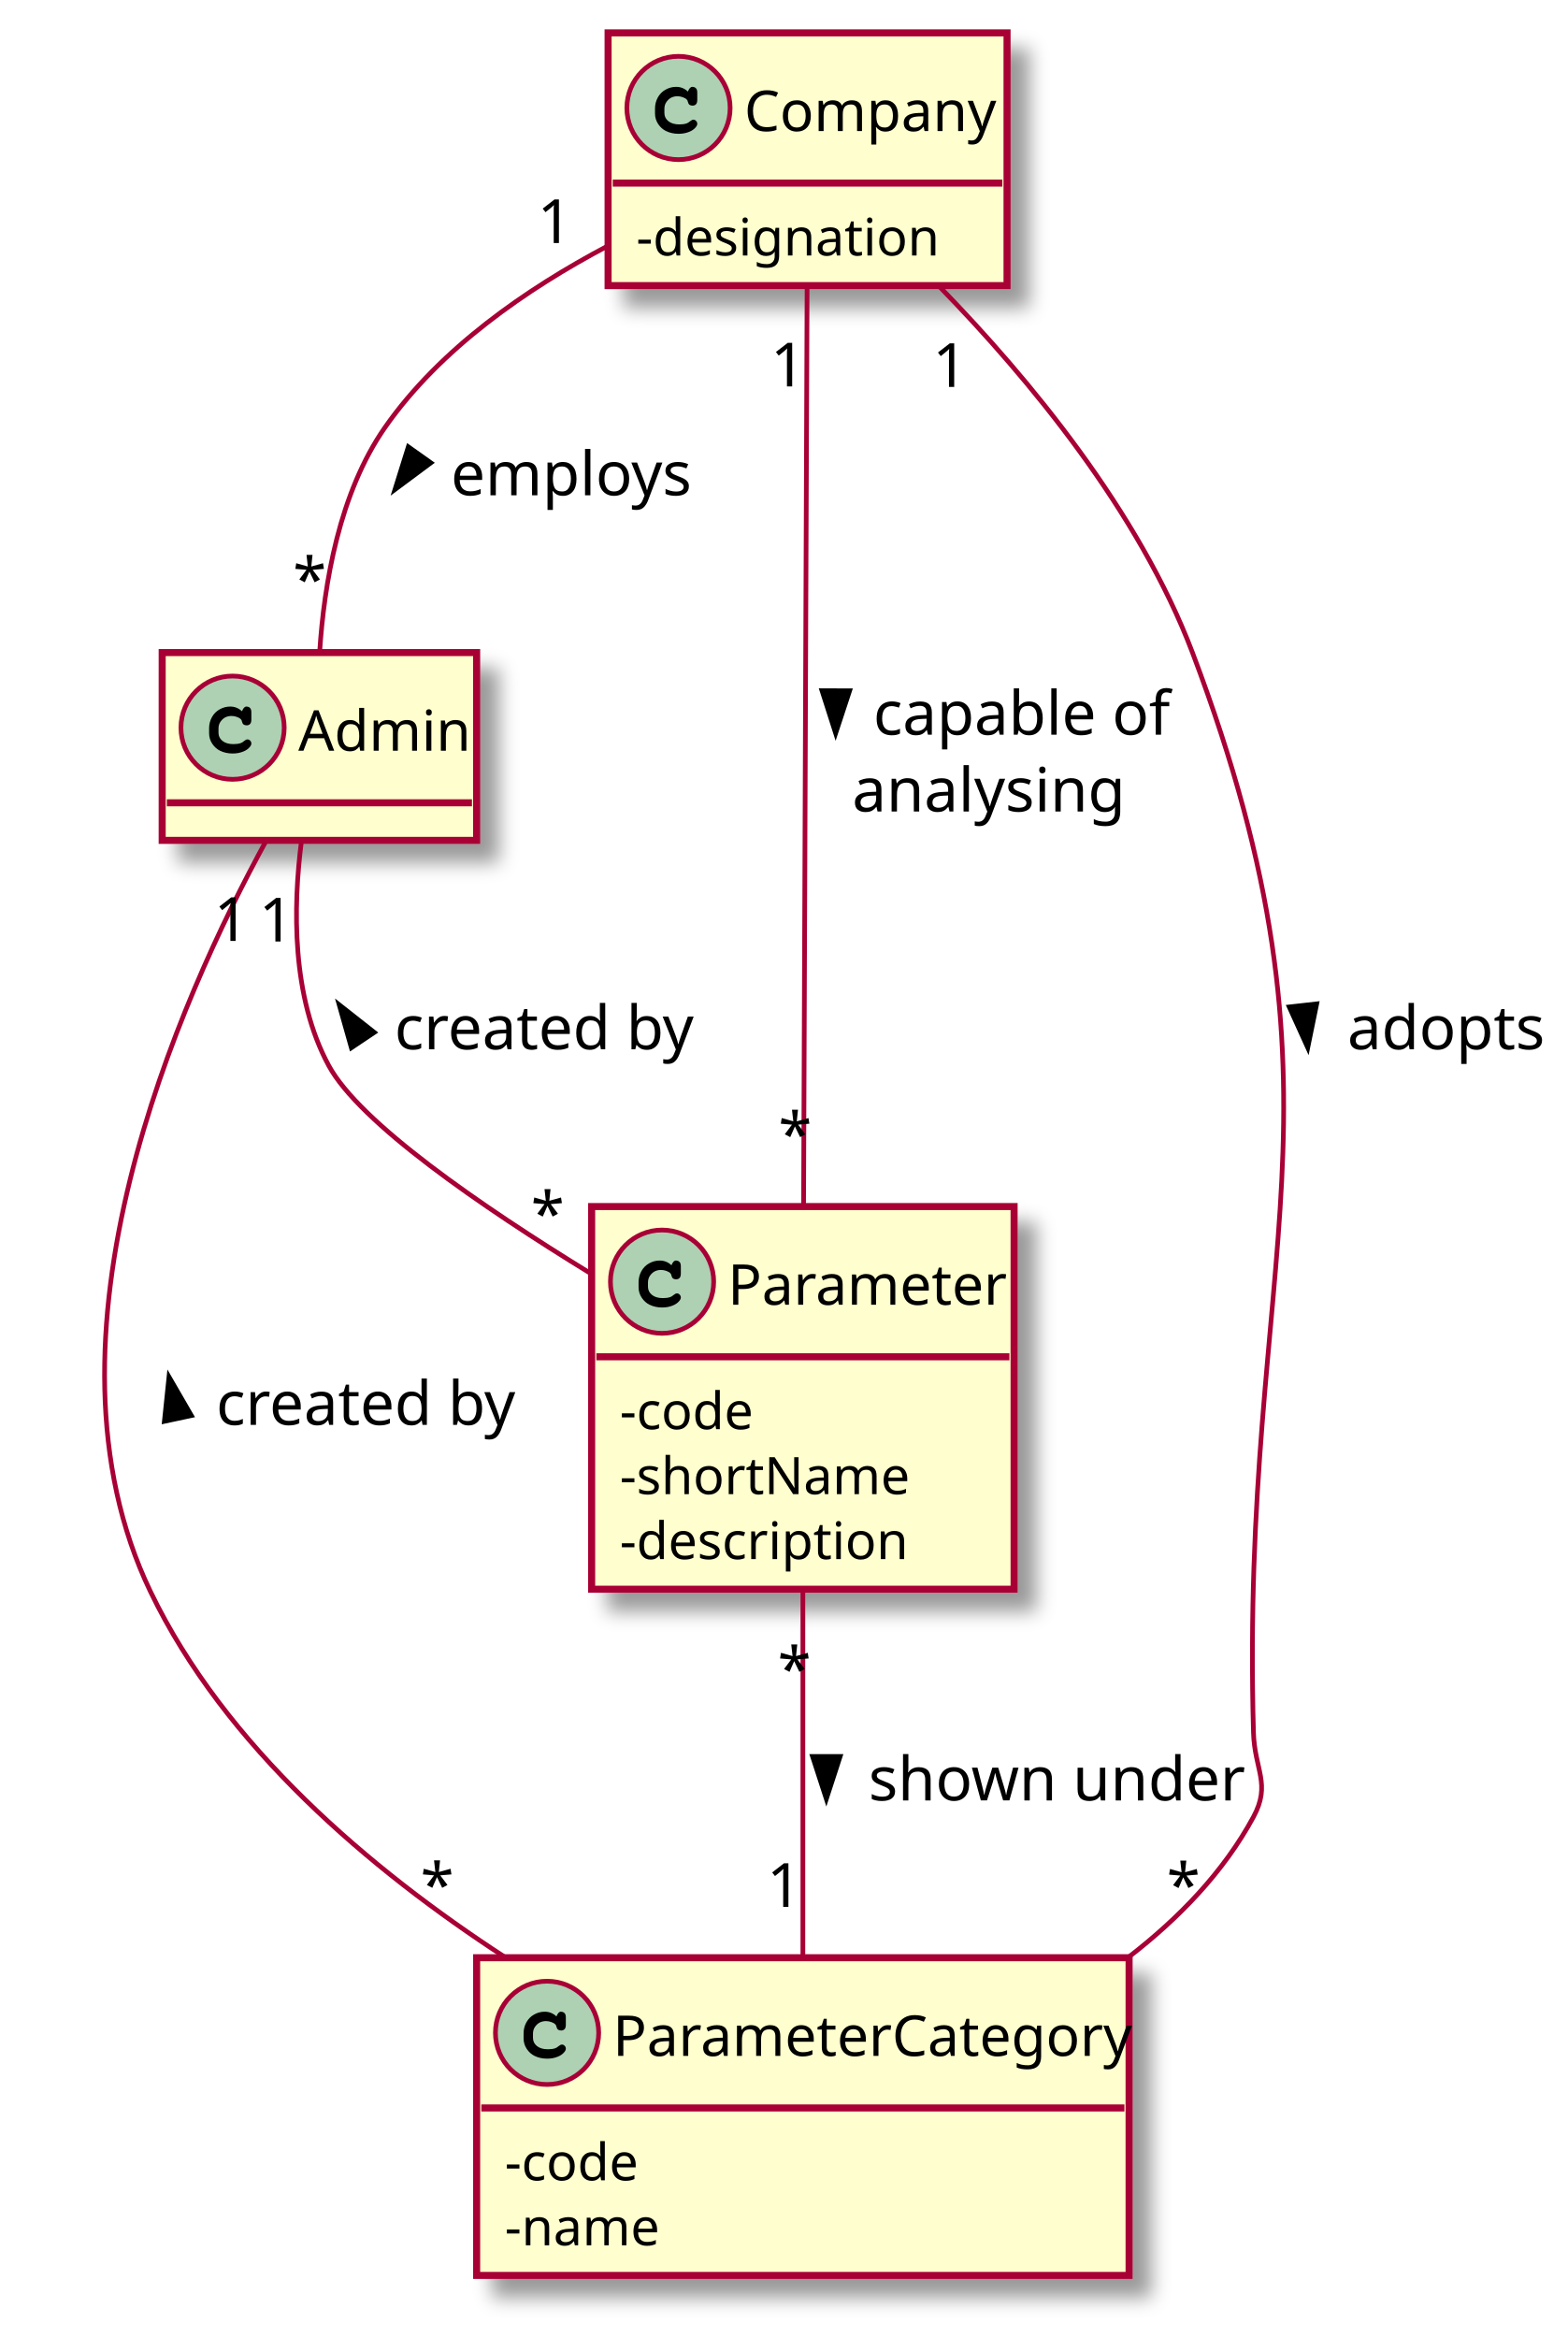
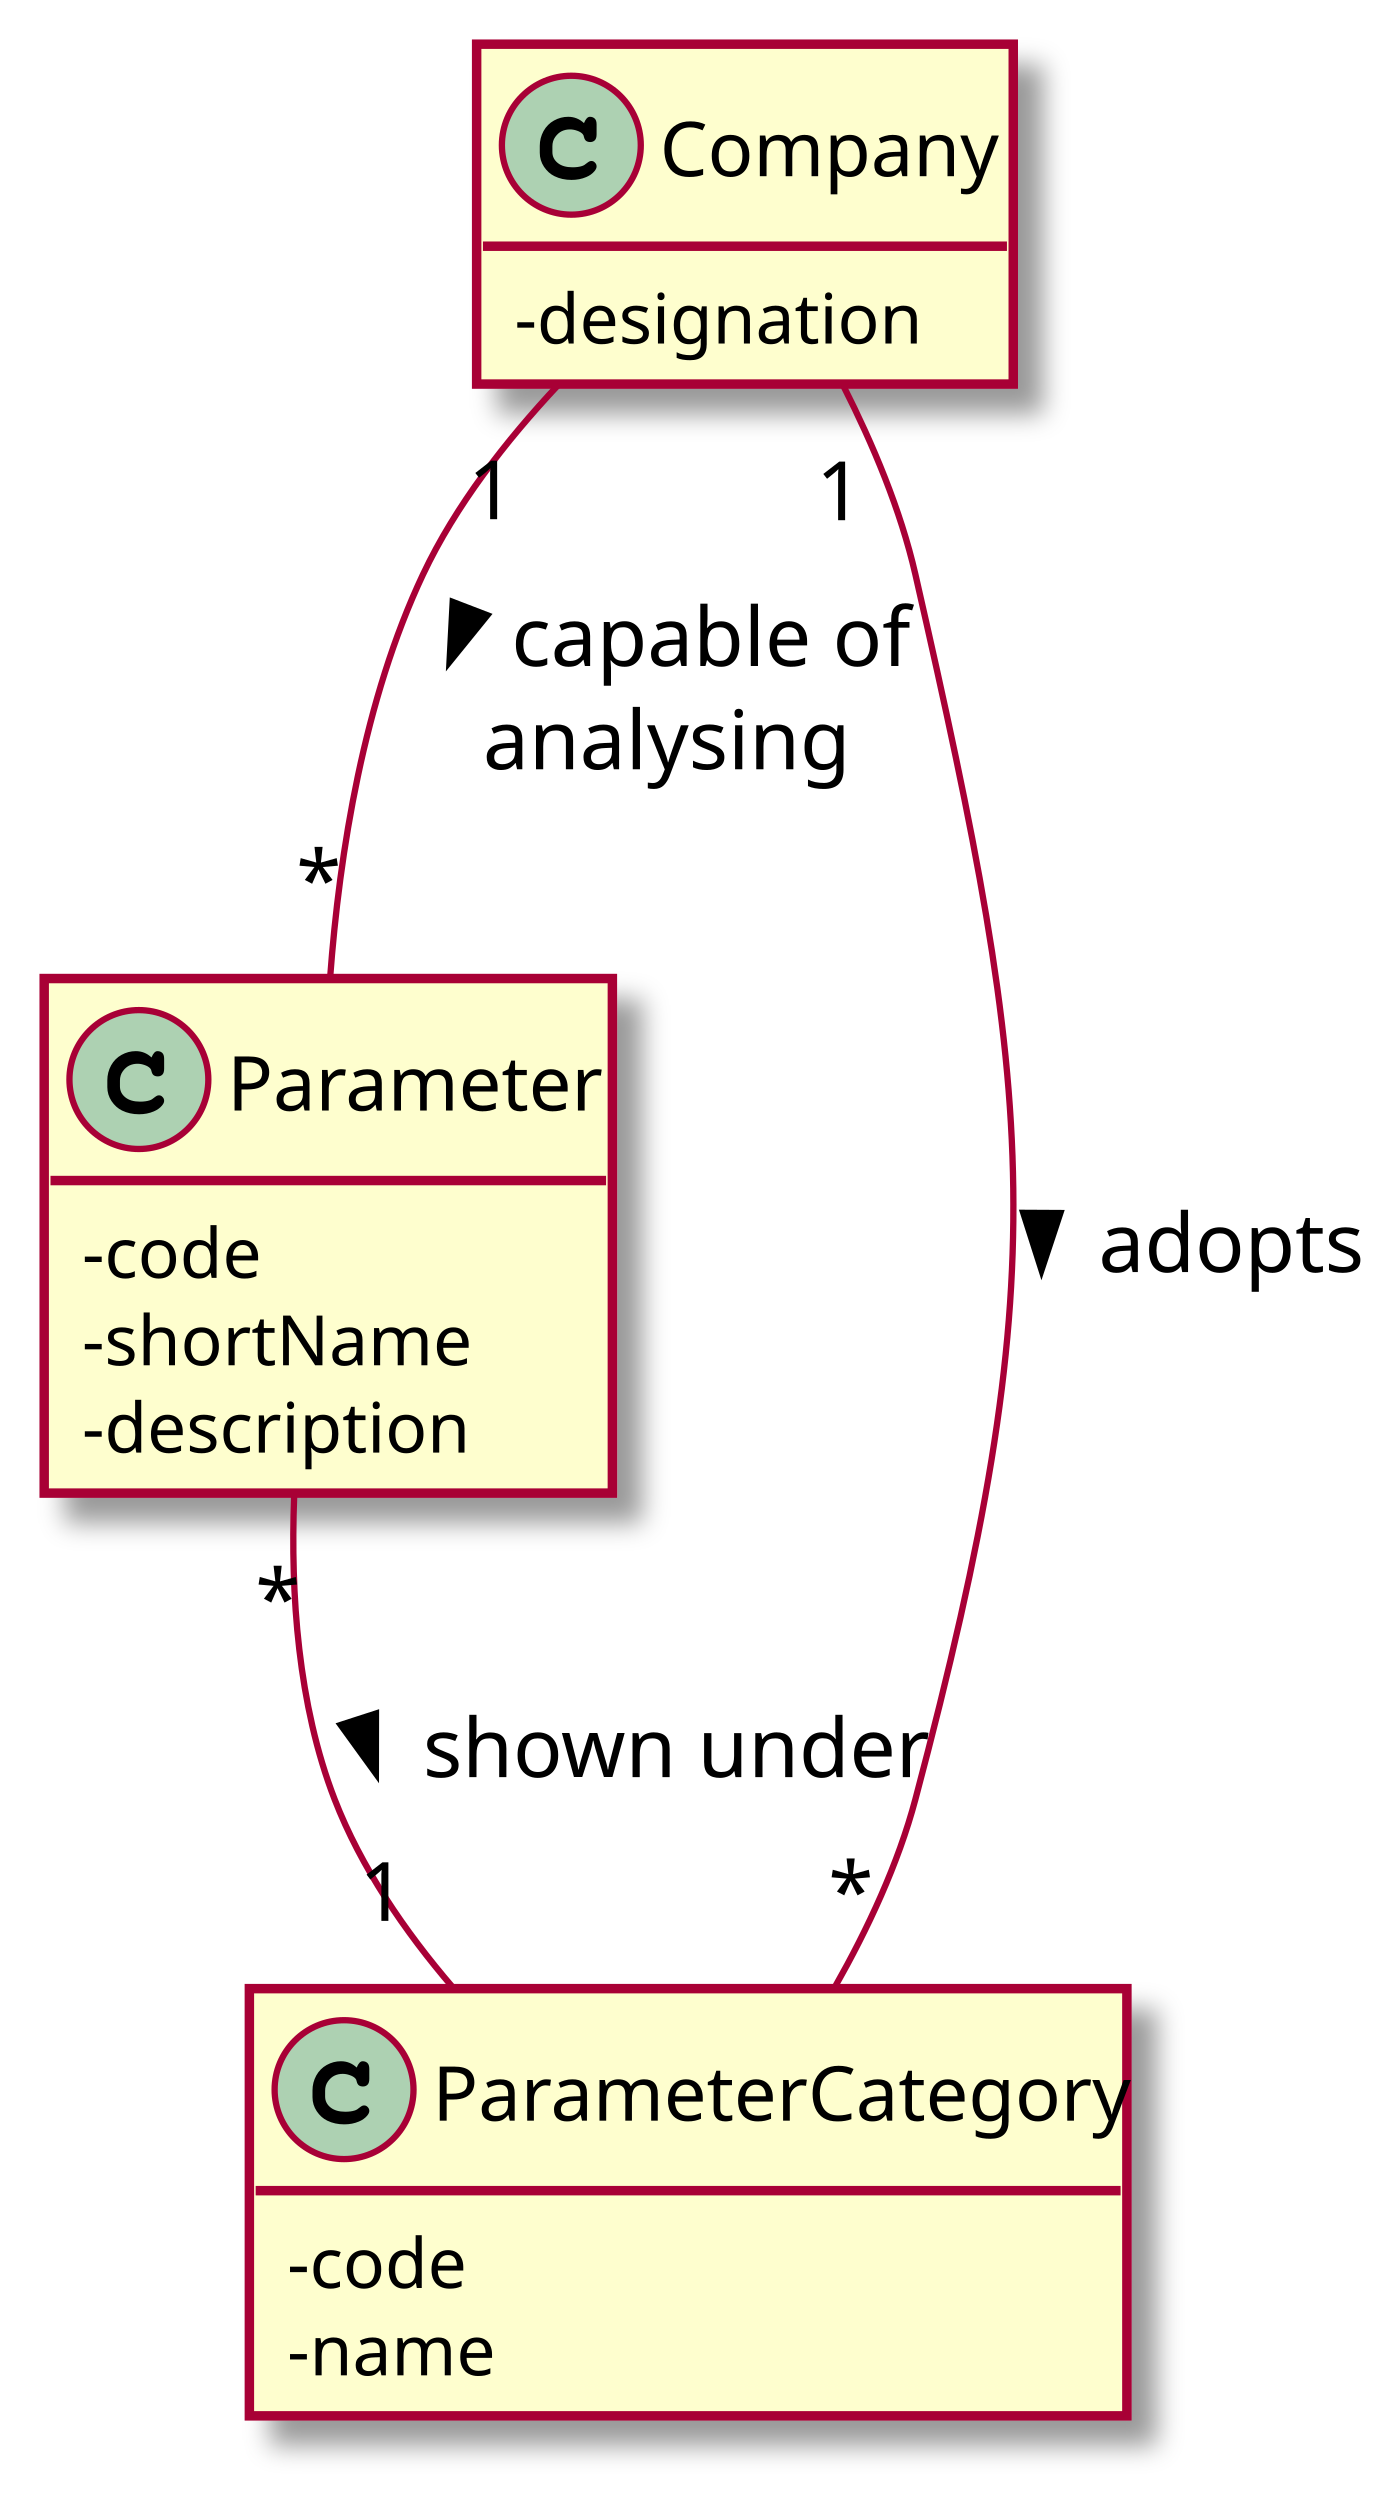
- <svg xmlns="http://www.w3.org/2000/svg" contentScriptType="application/ecmascript" contentStyleType="text/css" height="498px" preserveAspectRatio="none" style="width:334px;height:498px;" version="1.1" viewBox="0 0 334 498" width="334px" zoomAndPan="magnify">
+ <svg xmlns="http://www.w3.org/2000/svg" contentScriptType="application/ecmascript" contentStyleType="text/css" height="396px" preserveAspectRatio="none" style="width:221px;height:396px;" version="1.1" viewBox="0 0 221 396" width="221px" zoomAndPan="magnify">
  <defs>
-     <filter height="300%" id="f50qcjzzea1xb" width="300%" x="-1" y="-1">
+     <filter height="300%" id="f1q3tj83p4ks3u" width="300%" x="-1" y="-1">
      <feGaussianBlur result="blurOut" stdDeviation="2.0" />
      <feColorMatrix in="blurOut" result="blurOut2" type="matrix" values="0 0 0 0 0 0 0 0 0 0 0 0 0 0 0 0 0 0 .4 0" />
      <feOffset dx="4.0" dy="4.0" in="blurOut2" result="blurOut3" />
      <feBlend in="SourceGraphic" in2="blurOut3" mode="normal" />
    </filter>
  </defs>
  <g>
-     <rect codeLine="6" fill="#FEFECE" filter="url(#f50qcjzzea1xb)" height="53.836" id="Company" style="stroke:#A80036;stroke-width:1.5;" width="85" x="129.55" y="7" />
-     <ellipse cx="144.55" cy="23" fill="#ADD1B2" rx="11" ry="11" style="stroke:#A80036;stroke-width:1.0;" />
-     <path d="M146.55,19.5 Q146.753,19 146.988,18.75 Q147.222,18.5 147.488,18.5 Q147.956,18.5 148.253,18.781 Q148.55,19.062 148.55,19.719 L148.55,21.281 Q148.55,21.938 148.269,22.219 Q147.988,22.5 147.55,22.5 Q147.159,22.5 146.909,22.328 Q146.659,22.156 146.55,21.703 Q146.503,21.391 146.331,21.219 Q146.019,20.891 145.456,20.703 Q144.894,20.5 144.331,20.5 Q143.628,20.5 143.034,20.781 Q142.456,21.062 142.003,21.688 Q141.55,22.312 141.55,23.172 L141.55,24.094 Q141.55,25.125 142.394,25.812 Q143.238,26.5 144.738,26.5 Q145.628,26.5 146.253,26.297 Q146.613,26.188 147.019,25.828 Q147.284,25.625 147.425,25.562 Q147.566,25.5 147.738,25.5 Q148.066,25.5 148.3,25.766 Q148.55,26.016 148.55,26.375 Q148.55,26.719 148.206,27.125 Q147.706,27.719 146.909,28.047 Q145.863,28.5 144.581,28.5 Q143.081,28.5 141.878,27.906 Q140.909,27.438 140.222,26.422 Q139.55,25.406 139.55,24.203 L139.55,23.109 Q139.55,21.859 140.144,20.766 Q140.753,19.672 141.8,19.094 Q142.863,18.5 144.05,18.5 Q144.769,18.5 145.394,18.75 Q146.019,19 146.55,19.5 Z " fill="#000000" />
-     <text fill="#000000" font-family="sans-serif" font-size="12" lengthAdjust="spacing" textLength="53" x="158.55" y="27.91">Company</text>
-     <line style="stroke:#A80036;stroke-width:1.5;" x1="130.55" x2="213.55" y1="39" y2="39" />
-     <text fill="#000000" font-family="sans-serif" font-size="11" lengthAdjust="spacing" textLength="59" x="135.55" y="54.419">-designation</text>
-     <rect codeLine="10" fill="#FEFECE" filter="url(#f50qcjzzea1xb)" height="40" id="Admin" style="stroke:#A80036;stroke-width:1.5;" width="67" x="34.55" y="139" />
-     <ellipse cx="49.55" cy="155" fill="#ADD1B2" rx="11" ry="11" style="stroke:#A80036;stroke-width:1.0;" />
-     <path d="M51.55,151.5 Q51.753,151 51.987,150.75 Q52.222,150.5 52.487,150.5 Q52.956,150.5 53.253,150.781 Q53.55,151.062 53.55,151.719 L53.55,153.281 Q53.55,153.938 53.269,154.219 Q52.987,154.5 52.55,154.5 Q52.159,154.5 51.909,154.328 Q51.659,154.156 51.55,153.703 Q51.503,153.391 51.331,153.219 Q51.019,152.891 50.456,152.703 Q49.894,152.5 49.331,152.5 Q48.628,152.5 48.034,152.781 Q47.456,153.062 47.003,153.688 Q46.55,154.312 46.55,155.172 L46.55,156.094 Q46.55,157.125 47.394,157.812 Q48.237,158.5 49.737,158.5 Q50.628,158.5 51.253,158.297 Q51.612,158.188 52.019,157.828 Q52.284,157.625 52.425,157.562 Q52.566,157.5 52.737,157.5 Q53.066,157.5 53.3,157.766 Q53.55,158.016 53.55,158.375 Q53.55,158.719 53.206,159.125 Q52.706,159.719 51.909,160.047 Q50.862,160.5 49.581,160.5 Q48.081,160.5 46.878,159.906 Q45.909,159.438 45.222,158.422 Q44.55,157.406 44.55,156.203 L44.55,155.109 Q44.55,153.859 45.144,152.766 Q45.753,151.672 46.8,151.094 Q47.862,150.5 49.05,150.5 Q49.769,150.5 50.394,150.75 Q51.019,151 51.55,151.5 Z " fill="#000000" />
-     <text fill="#000000" font-family="sans-serif" font-size="12" lengthAdjust="spacing" textLength="35" x="63.55" y="159.91">Admin</text>
-     <line style="stroke:#A80036;stroke-width:1.5;" x1="35.55" x2="100.55" y1="171" y2="171" />
-     <rect codeLine="13" fill="#FEFECE" filter="url(#f50qcjzzea1xb)" height="81.508" id="Parameter" style="stroke:#A80036;stroke-width:1.5;" width="90" x="126.05" y="257" />
-     <ellipse cx="141.05" cy="273" fill="#ADD1B2" rx="11" ry="11" style="stroke:#A80036;stroke-width:1.0;" />
-     <path d="M143.05,269.5 Q143.253,269 143.488,268.75 Q143.722,268.5 143.988,268.5 Q144.456,268.5 144.753,268.781 Q145.05,269.062 145.05,269.719 L145.05,271.281 Q145.05,271.938 144.769,272.219 Q144.488,272.5 144.05,272.5 Q143.659,272.5 143.409,272.328 Q143.159,272.156 143.05,271.703 Q143.003,271.391 142.831,271.219 Q142.519,270.891 141.956,270.703 Q141.394,270.5 140.831,270.5 Q140.128,270.5 139.534,270.781 Q138.956,271.062 138.503,271.688 Q138.05,272.312 138.05,273.172 L138.05,274.094 Q138.05,275.125 138.894,275.812 Q139.738,276.5 141.238,276.5 Q142.128,276.5 142.753,276.297 Q143.113,276.188 143.519,275.828 Q143.784,275.625 143.925,275.562 Q144.066,275.5 144.238,275.5 Q144.566,275.5 144.8,275.766 Q145.05,276.016 145.05,276.375 Q145.05,276.719 144.706,277.125 Q144.206,277.719 143.409,278.047 Q142.363,278.5 141.081,278.5 Q139.581,278.5 138.378,277.906 Q137.409,277.438 136.722,276.422 Q136.05,275.406 136.05,274.203 L136.05,273.109 Q136.05,271.859 136.644,270.766 Q137.253,269.672 138.3,269.094 Q139.363,268.5 140.55,268.5 Q141.269,268.5 141.894,268.75 Q142.519,269 143.05,269.5 Z " fill="#000000" />
-     <text fill="#000000" font-family="sans-serif" font-size="12" lengthAdjust="spacing" textLength="58" x="155.05" y="277.91">Parameter</text>
-     <line style="stroke:#A80036;stroke-width:1.5;" x1="127.05" x2="215.05" y1="289" y2="289" />
-     <text fill="#000000" font-family="sans-serif" font-size="11" lengthAdjust="spacing" textLength="28" x="132.05" y="304.419">-code</text>
-     <text fill="#000000" font-family="sans-serif" font-size="11" lengthAdjust="spacing" textLength="56" x="132.05" y="318.255">-shortName</text>
-     <text fill="#000000" font-family="sans-serif" font-size="11" lengthAdjust="spacing" textLength="57" x="132.05" y="332.091">-description</text>
-     <rect codeLine="19" fill="#FEFECE" filter="url(#f50qcjzzea1xb)" height="67.672" id="ParameterCategory" style="stroke:#A80036;stroke-width:1.5;" width="139" x="101.55" y="417" />
-     <ellipse cx="116.55" cy="433" fill="#ADD1B2" rx="11" ry="11" style="stroke:#A80036;stroke-width:1.0;" />
-     <path d="M118.55,429.5 Q118.753,429 118.987,428.75 Q119.222,428.5 119.487,428.5 Q119.956,428.5 120.253,428.781 Q120.55,429.062 120.55,429.719 L120.55,431.281 Q120.55,431.938 120.269,432.219 Q119.987,432.5 119.55,432.5 Q119.159,432.5 118.909,432.328 Q118.659,432.156 118.55,431.703 Q118.503,431.391 118.331,431.219 Q118.019,430.891 117.456,430.703 Q116.894,430.5 116.331,430.5 Q115.628,430.5 115.034,430.781 Q114.456,431.062 114.003,431.688 Q113.55,432.312 113.55,433.172 L113.55,434.094 Q113.55,435.125 114.394,435.812 Q115.237,436.5 116.737,436.5 Q117.628,436.5 118.253,436.297 Q118.612,436.188 119.019,435.828 Q119.284,435.625 119.425,435.562 Q119.566,435.5 119.737,435.5 Q120.066,435.5 120.3,435.766 Q120.55,436.016 120.55,436.375 Q120.55,436.719 120.206,437.125 Q119.706,437.719 118.909,438.047 Q117.862,438.5 116.581,438.5 Q115.081,438.5 113.878,437.906 Q112.909,437.438 112.222,436.422 Q111.55,435.406 111.55,434.203 L111.55,433.109 Q111.55,431.859 112.144,430.766 Q112.753,429.672 113.8,429.094 Q114.862,428.5 116.05,428.5 Q116.769,428.5 117.394,428.75 Q118.019,429 118.55,429.5 Z " fill="#000000" />
-     <text fill="#000000" font-family="sans-serif" font-size="12" lengthAdjust="spacing" textLength="107" x="130.55" y="437.91">ParameterCategory</text>
-     <line style="stroke:#A80036;stroke-width:1.5;" x1="102.55" x2="239.55" y1="449" y2="449" />
-     <text fill="#000000" font-family="sans-serif" font-size="11" lengthAdjust="spacing" textLength="28" x="107.55" y="464.419">-code</text>
-     <text fill="#000000" font-family="sans-serif" font-size="11" lengthAdjust="spacing" textLength="30" x="107.55" y="478.255">-name</text>
-     <path codeLine="24" d="M129.4,52.43 C112.22,61.51 93.75,74.26 82.05,91 C72.24,105.02 69.04,124.47 68.11,138.8 " fill="none" id="Company-Admin" style="stroke:#A80036;stroke-width:1.0;" />
-     <polygon fill="#000000" points="84.156,104.253,91.788,98.578,86.994,95.176,84.156,104.253" style="stroke:#000000;stroke-width:1.0;" />
-     <text fill="#000000" font-family="sans-serif" font-size="13" lengthAdjust="spacing" textLength="49" x="96.05" y="105.495">employs</text>
-     <text fill="#000000" font-family="sans-serif" font-size="13" lengthAdjust="spacing" textLength="7" x="114.468" y="51.762">1</text>
-     <text fill="#000000" font-family="sans-serif" font-size="13" lengthAdjust="spacing" textLength="5" x="62.393" y="128.063">*</text>
-     <path codeLine="25" d="M171.95,61.08 C171.77,106.9 171.41,202.14 171.2,256.56 " fill="none" id="Company-Parameter" style="stroke:#A80036;stroke-width:1.0;" />
-     <polygon fill="#000000" points="178.031,156.176,181.004,147.142,175.127,147.119,178.031,156.176" style="stroke:#000000;stroke-width:1.0;" />
-     <text fill="#000000" font-family="sans-serif" font-size="13" lengthAdjust="spacing" textLength="59" x="186.05" y="156.495">capable of</text>
-     <text fill="#000000" font-family="sans-serif" font-size="13" lengthAdjust="spacing" textLength="55" x="181.55" y="172.847">analysing</text>
-     <text fill="#000000" font-family="sans-serif" font-size="13" lengthAdjust="spacing" textLength="7" x="164.162" y="82.305">1</text>
-     <text fill="#000000" font-family="sans-serif" font-size="13" lengthAdjust="spacing" textLength="5" x="165.826" y="246.243">*</text>
-     <path codeLine="26" d="M200.27,61.17 C219.19,80.62 242.64,108.9 254.05,139 C290.31,234.75 264.16,266.66 267.05,369 C267.27,377 270.85,379.96 267.05,387 C260.7,398.75 251.1,408.67 240.39,416.91 " fill="none" id="Company-ParameterCategory" style="stroke:#A80036;stroke-width:1.0;" />
-     <polygon fill="#000000" points="278.61,223.144,280.517,213.827,274.676,214.486,278.61,223.144" style="stroke:#000000;stroke-width:1.0;" />
-     <text fill="#000000" font-family="sans-serif" font-size="13" lengthAdjust="spacing" textLength="39" x="287.05" y="223.495">adopts</text>
-     <text fill="#000000" font-family="sans-serif" font-size="13" lengthAdjust="spacing" textLength="7" x="198.678" y="82.415">1</text>
-     <text fill="#000000" font-family="sans-serif" font-size="13" lengthAdjust="spacing" textLength="5" x="248.549" y="406.186">*</text>
-     <path codeLine="27" d="M64.23,179.09 C62.41,193.18 62.11,212.37 70.05,227 C76.61,239.09 102.21,256.77 125.98,271.34 " fill="none" id="Admin-Parameter" style="stroke:#A80036;stroke-width:1.0;" />
-     <polygon fill="#000000" points="72.269,214.021,74.858,223.172,79.742,219.903,72.269,214.021" style="stroke:#000000;stroke-width:1.0;" />
-     <text fill="#000000" font-family="sans-serif" font-size="13" lengthAdjust="spacing" textLength="61" x="84.05" y="223.495">created by</text>
-     <text fill="#000000" font-family="sans-serif" font-size="13" lengthAdjust="spacing" textLength="7" x="55.171" y="200.535">1</text>
-     <text fill="#000000" font-family="sans-serif" font-size="13" lengthAdjust="spacing" textLength="5" x="113.101" y="263.164">*</text>
-     <path codeLine="28" d="M171.05,339.07 C171.05,363.36 171.05,393.98 171.05,416.89 " fill="none" id="Parameter-ParameterCategory" style="stroke:#A80036;stroke-width:1.0;" />
-     <polygon fill="#000000" points="176.05,383.176,178.989,374.131,173.111,374.131,176.05,383.176" style="stroke:#000000;stroke-width:1.0;" />
-     <text fill="#000000" font-family="sans-serif" font-size="13" lengthAdjust="spacing" textLength="73" x="185.05" y="383.495">shown under</text>
-     <text fill="#000000" font-family="sans-serif" font-size="13" lengthAdjust="spacing" textLength="5" x="165.667" y="360.144">*</text>
-     <text fill="#000000" font-family="sans-serif" font-size="13" lengthAdjust="spacing" textLength="7" x="163.361" y="406.162">1</text>
-     <path codeLine="29" d="M56.75,179 C38.24,212.8 6,284.87 32.05,339 C47.91,371.98 78.87,398.21 107.56,416.87 " fill="none" id="Admin-ParameterCategory" style="stroke:#A80036;stroke-width:1.0;" />
-     <polygon fill="#000000" points="36.005,293.286,35.021,302.745,40.769,301.518,36.005,293.286" style="stroke:#000000;stroke-width:1.0;" />
-     <text fill="#000000" font-family="sans-serif" font-size="13" lengthAdjust="spacing" textLength="61" x="46.05" y="303.495">created by</text>
-     <text fill="#000000" font-family="sans-serif" font-size="13" lengthAdjust="spacing" textLength="7" x="45.587" y="200.42">1</text>
-     <text fill="#000000" font-family="sans-serif" font-size="13" lengthAdjust="spacing" textLength="5" x="89.568" y="406.138">*</text>
+     <rect codeLine="6" fill="#FEFECE" filter="url(#f1q3tj83p4ks3u)" height="53.836" id="Company" style="stroke:#A80036;stroke-width:1.5;" width="85" x="75.5" y="7" />
+     <ellipse cx="90.5" cy="23" fill="#ADD1B2" rx="11" ry="11" style="stroke:#A80036;stroke-width:1.0;" />
+     <path d="M92.5,19.5 Q92.703,19 92.938,18.75 Q93.172,18.5 93.438,18.5 Q93.906,18.5 94.203,18.781 Q94.5,19.062 94.5,19.719 L94.5,21.281 Q94.5,21.938 94.219,22.219 Q93.938,22.5 93.5,22.5 Q93.109,22.5 92.859,22.328 Q92.609,22.156 92.5,21.703 Q92.453,21.391 92.281,21.219 Q91.969,20.891 91.406,20.703 Q90.844,20.5 90.281,20.5 Q89.578,20.5 88.984,20.781 Q88.406,21.062 87.953,21.688 Q87.5,22.312 87.5,23.172 L87.5,24.094 Q87.5,25.125 88.344,25.812 Q89.188,26.5 90.688,26.5 Q91.578,26.5 92.203,26.297 Q92.562,26.188 92.969,25.828 Q93.234,25.625 93.375,25.562 Q93.516,25.5 93.688,25.5 Q94.016,25.5 94.25,25.766 Q94.5,26.016 94.5,26.375 Q94.5,26.719 94.156,27.125 Q93.656,27.719 92.859,28.047 Q91.812,28.5 90.531,28.5 Q89.031,28.5 87.828,27.906 Q86.859,27.438 86.172,26.422 Q85.5,25.406 85.5,24.203 L85.5,23.109 Q85.5,21.859 86.094,20.766 Q86.703,19.672 87.75,19.094 Q88.812,18.5 90,18.5 Q90.719,18.5 91.344,18.75 Q91.969,19 92.5,19.5 Z " fill="#000000" />
+     <text fill="#000000" font-family="sans-serif" font-size="12" lengthAdjust="spacing" textLength="53" x="104.5" y="27.91">Company</text>
+     <line style="stroke:#A80036;stroke-width:1.5;" x1="76.5" x2="159.5" y1="39" y2="39" />
+     <text fill="#000000" font-family="sans-serif" font-size="11" lengthAdjust="spacing" textLength="59" x="81.5" y="54.419">-designation</text>
+     <rect codeLine="10" fill="#FEFECE" filter="url(#f1q3tj83p4ks3u)" height="81.508" id="Parameter" style="stroke:#A80036;stroke-width:1.5;" width="90" x="7" y="155" />
+     <ellipse cx="22" cy="171" fill="#ADD1B2" rx="11" ry="11" style="stroke:#A80036;stroke-width:1.0;" />
+     <path d="M24,167.5 Q24.203,167 24.438,166.75 Q24.672,166.5 24.938,166.5 Q25.406,166.5 25.703,166.781 Q26,167.062 26,167.719 L26,169.281 Q26,169.938 25.719,170.219 Q25.438,170.5 25,170.5 Q24.609,170.5 24.359,170.328 Q24.109,170.156 24,169.703 Q23.953,169.391 23.781,169.219 Q23.469,168.891 22.906,168.703 Q22.344,168.5 21.781,168.5 Q21.078,168.5 20.484,168.781 Q19.906,169.062 19.453,169.688 Q19,170.312 19,171.172 L19,172.094 Q19,173.125 19.844,173.812 Q20.688,174.5 22.188,174.5 Q23.078,174.5 23.703,174.297 Q24.062,174.188 24.469,173.828 Q24.734,173.625 24.875,173.562 Q25.016,173.5 25.188,173.5 Q25.516,173.5 25.75,173.766 Q26,174.016 26,174.375 Q26,174.719 25.656,175.125 Q25.156,175.719 24.359,176.047 Q23.312,176.5 22.031,176.5 Q20.531,176.5 19.328,175.906 Q18.359,175.438 17.672,174.422 Q17,173.406 17,172.203 L17,171.109 Q17,169.859 17.594,168.766 Q18.203,167.672 19.25,167.094 Q20.312,166.5 21.5,166.5 Q22.219,166.5 22.844,166.75 Q23.469,167 24,167.5 Z " fill="#000000" />
+     <text fill="#000000" font-family="sans-serif" font-size="12" lengthAdjust="spacing" textLength="58" x="36" y="175.91">Parameter</text>
+     <line style="stroke:#A80036;stroke-width:1.5;" x1="8" x2="96" y1="187" y2="187" />
+     <text fill="#000000" font-family="sans-serif" font-size="11" lengthAdjust="spacing" textLength="28" x="13" y="202.419">-code</text>
+     <text fill="#000000" font-family="sans-serif" font-size="11" lengthAdjust="spacing" textLength="56" x="13" y="216.255">-shortName</text>
+     <text fill="#000000" font-family="sans-serif" font-size="11" lengthAdjust="spacing" textLength="57" x="13" y="230.091">-description</text>
+     <rect codeLine="16" fill="#FEFECE" filter="url(#f1q3tj83p4ks3u)" height="67.672" id="ParameterCategory" style="stroke:#A80036;stroke-width:1.5;" width="139" x="39.5" y="315" />
+     <ellipse cx="54.5" cy="331" fill="#ADD1B2" rx="11" ry="11" style="stroke:#A80036;stroke-width:1.0;" />
+     <path d="M56.5,327.5 Q56.703,327 56.938,326.75 Q57.172,326.5 57.438,326.5 Q57.906,326.5 58.203,326.781 Q58.5,327.062 58.5,327.719 L58.5,329.281 Q58.5,329.938 58.219,330.219 Q57.938,330.5 57.5,330.5 Q57.109,330.5 56.859,330.328 Q56.609,330.156 56.5,329.703 Q56.453,329.391 56.281,329.219 Q55.969,328.891 55.406,328.703 Q54.844,328.5 54.281,328.5 Q53.578,328.5 52.984,328.781 Q52.406,329.062 51.953,329.688 Q51.5,330.312 51.5,331.172 L51.5,332.094 Q51.5,333.125 52.344,333.812 Q53.188,334.5 54.688,334.5 Q55.578,334.5 56.203,334.297 Q56.562,334.188 56.969,333.828 Q57.234,333.625 57.375,333.562 Q57.516,333.5 57.688,333.5 Q58.016,333.5 58.25,333.766 Q58.5,334.016 58.5,334.375 Q58.5,334.719 58.156,335.125 Q57.656,335.719 56.859,336.047 Q55.812,336.5 54.531,336.5 Q53.031,336.5 51.828,335.906 Q50.859,335.438 50.172,334.422 Q49.5,333.406 49.5,332.203 L49.5,331.109 Q49.5,329.859 50.094,328.766 Q50.703,327.672 51.75,327.094 Q52.812,326.5 54,326.5 Q54.719,326.5 55.344,326.75 Q55.969,327 56.5,327.5 Z " fill="#000000" />
+     <text fill="#000000" font-family="sans-serif" font-size="12" lengthAdjust="spacing" textLength="107" x="68.5" y="335.91">ParameterCategory</text>
+     <line style="stroke:#A80036;stroke-width:1.5;" x1="40.5" x2="177.5" y1="347" y2="347" />
+     <text fill="#000000" font-family="sans-serif" font-size="11" lengthAdjust="spacing" textLength="28" x="45.5" y="362.419">-code</text>
+     <text fill="#000000" font-family="sans-serif" font-size="11" lengthAdjust="spacing" textLength="30" x="45.5" y="376.255">-name</text>
+     <path codeLine="21" d="M88.38,61.03 C80.2,69.75 72.16,80.06 67,91 C57.66,110.8 53.78,134.89 52.29,154.89 " fill="none" id="Company-Parameter" style="stroke:#A80036;stroke-width:1.0;" />
+     <polygon fill="#000000" points="71.206,104.843,77.195,97.455,71.709,95.345,71.206,104.843" style="stroke:#000000;stroke-width:1.0;" />
+     <text fill="#000000" font-family="sans-serif" font-size="13" lengthAdjust="spacing" textLength="59" x="81" y="105.495">capable of</text>
+     <text fill="#000000" font-family="sans-serif" font-size="13" lengthAdjust="spacing" textLength="55" x="76.5" y="121.847">analysing</text>
+     <text fill="#000000" font-family="sans-serif" font-size="13" lengthAdjust="spacing" textLength="7" x="74.135" y="82.244">1</text>
+     <text fill="#000000" font-family="sans-serif" font-size="13" lengthAdjust="spacing" textLength="5" x="46.91" y="144.017">*</text>
+     <path codeLine="22" d="M133.61,61.16 C138.23,70.28 142.67,80.79 145,91 C164.21,175.06 167.13,201.67 145,285 C142.28,295.23 137.47,305.53 132.24,314.75 " fill="none" id="Company-ParameterCategory" style="stroke:#A80036;stroke-width:1.0;" />
+     <polygon fill="#000000" points="164.973,201.176,167.961,192.147,162.083,192.115,164.973,201.176" style="stroke:#000000;stroke-width:1.0;" />
+     <text fill="#000000" font-family="sans-serif" font-size="13" lengthAdjust="spacing" textLength="39" x="174" y="201.495">adopts</text>
+     <text fill="#000000" font-family="sans-serif" font-size="13" lengthAdjust="spacing" textLength="7" x="129.259" y="82.403">1</text>
+     <text fill="#000000" font-family="sans-serif" font-size="13" lengthAdjust="spacing" textLength="5" x="131.194" y="304.256">*</text>
+     <path codeLine="23" d="M46.59,237.11 C46.01,252.54 47.21,270.04 53,285 C57.17,295.78 64.1,305.91 71.69,314.76 " fill="none" id="Parameter-ParameterCategory" style="stroke:#A80036;stroke-width:1.0;" />
+     <polygon fill="#000000" points="59.538,280.933,59.552,271.423,53.959,273.231,59.538,280.933" style="stroke:#000000;stroke-width:1.0;" />
+     <text fill="#000000" font-family="sans-serif" font-size="13" lengthAdjust="spacing" textLength="73" x="67" y="281.495">shown under</text>
+     <text fill="#000000" font-family="sans-serif" font-size="13" lengthAdjust="spacing" textLength="5" x="40.428" y="257.88">*</text>
+     <text fill="#000000" font-family="sans-serif" font-size="13" lengthAdjust="spacing" textLength="7" x="56.911" y="304.268">1</text>
  </g>
</svg>
